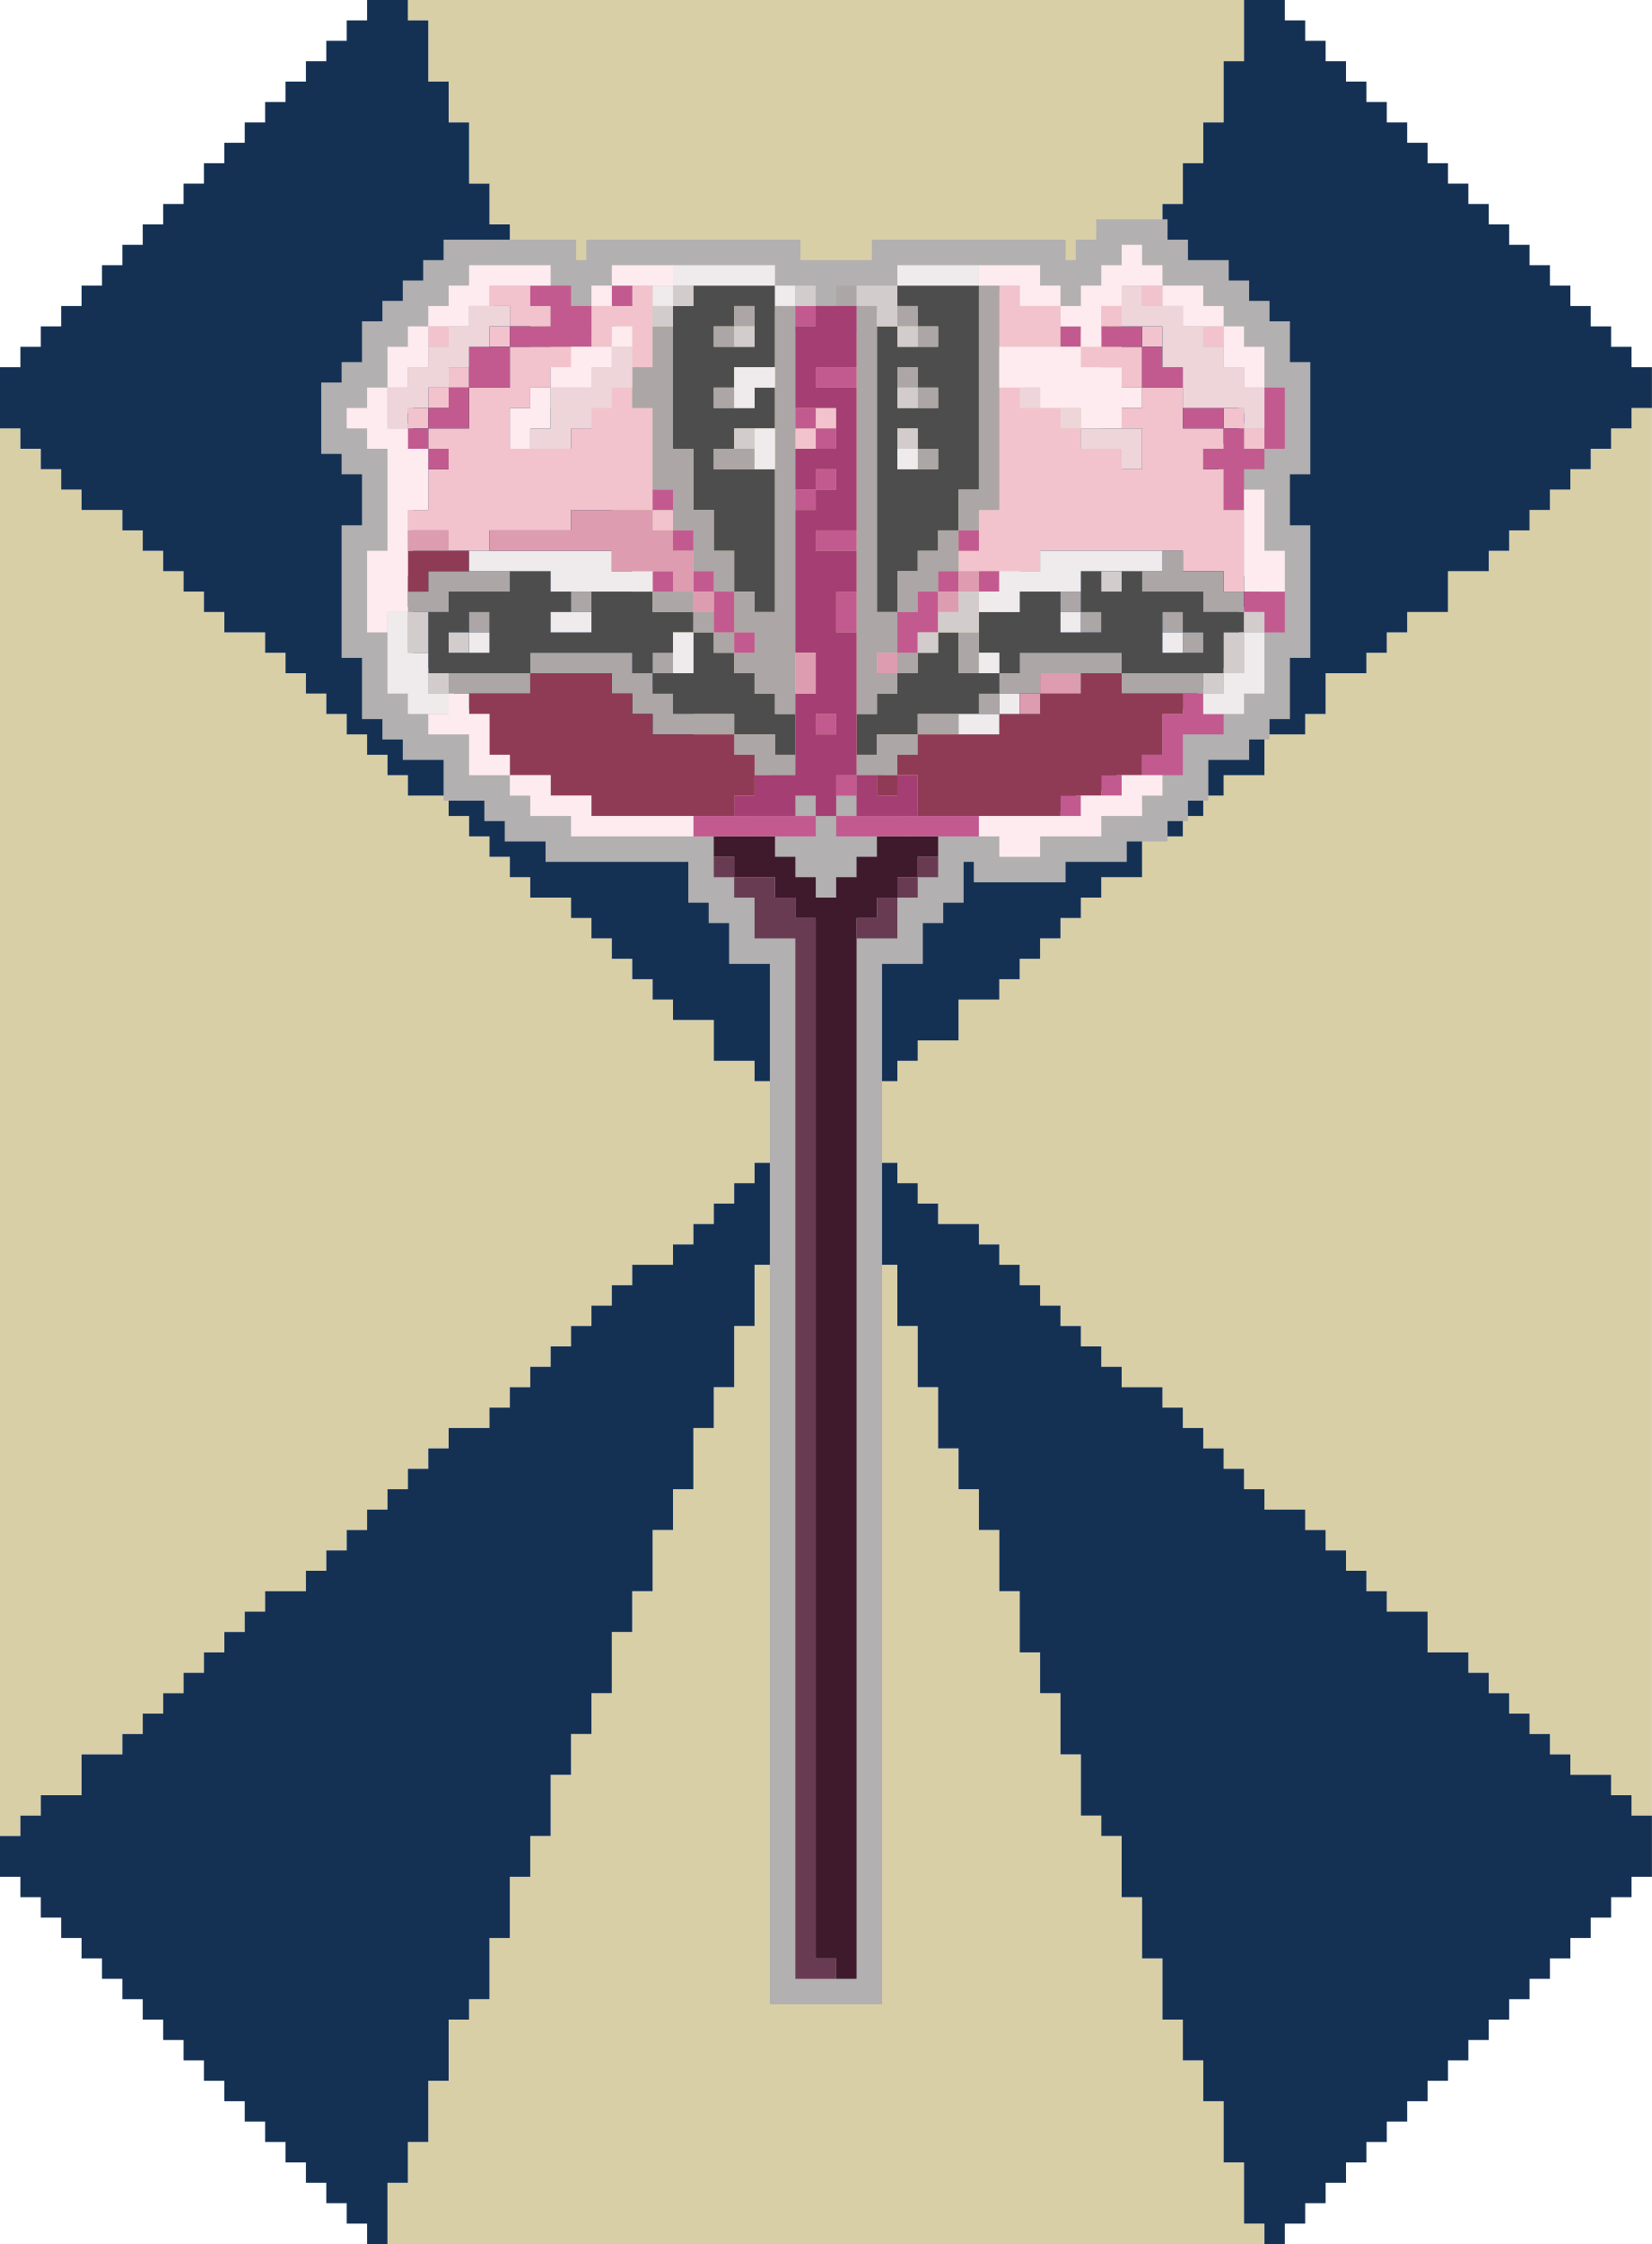
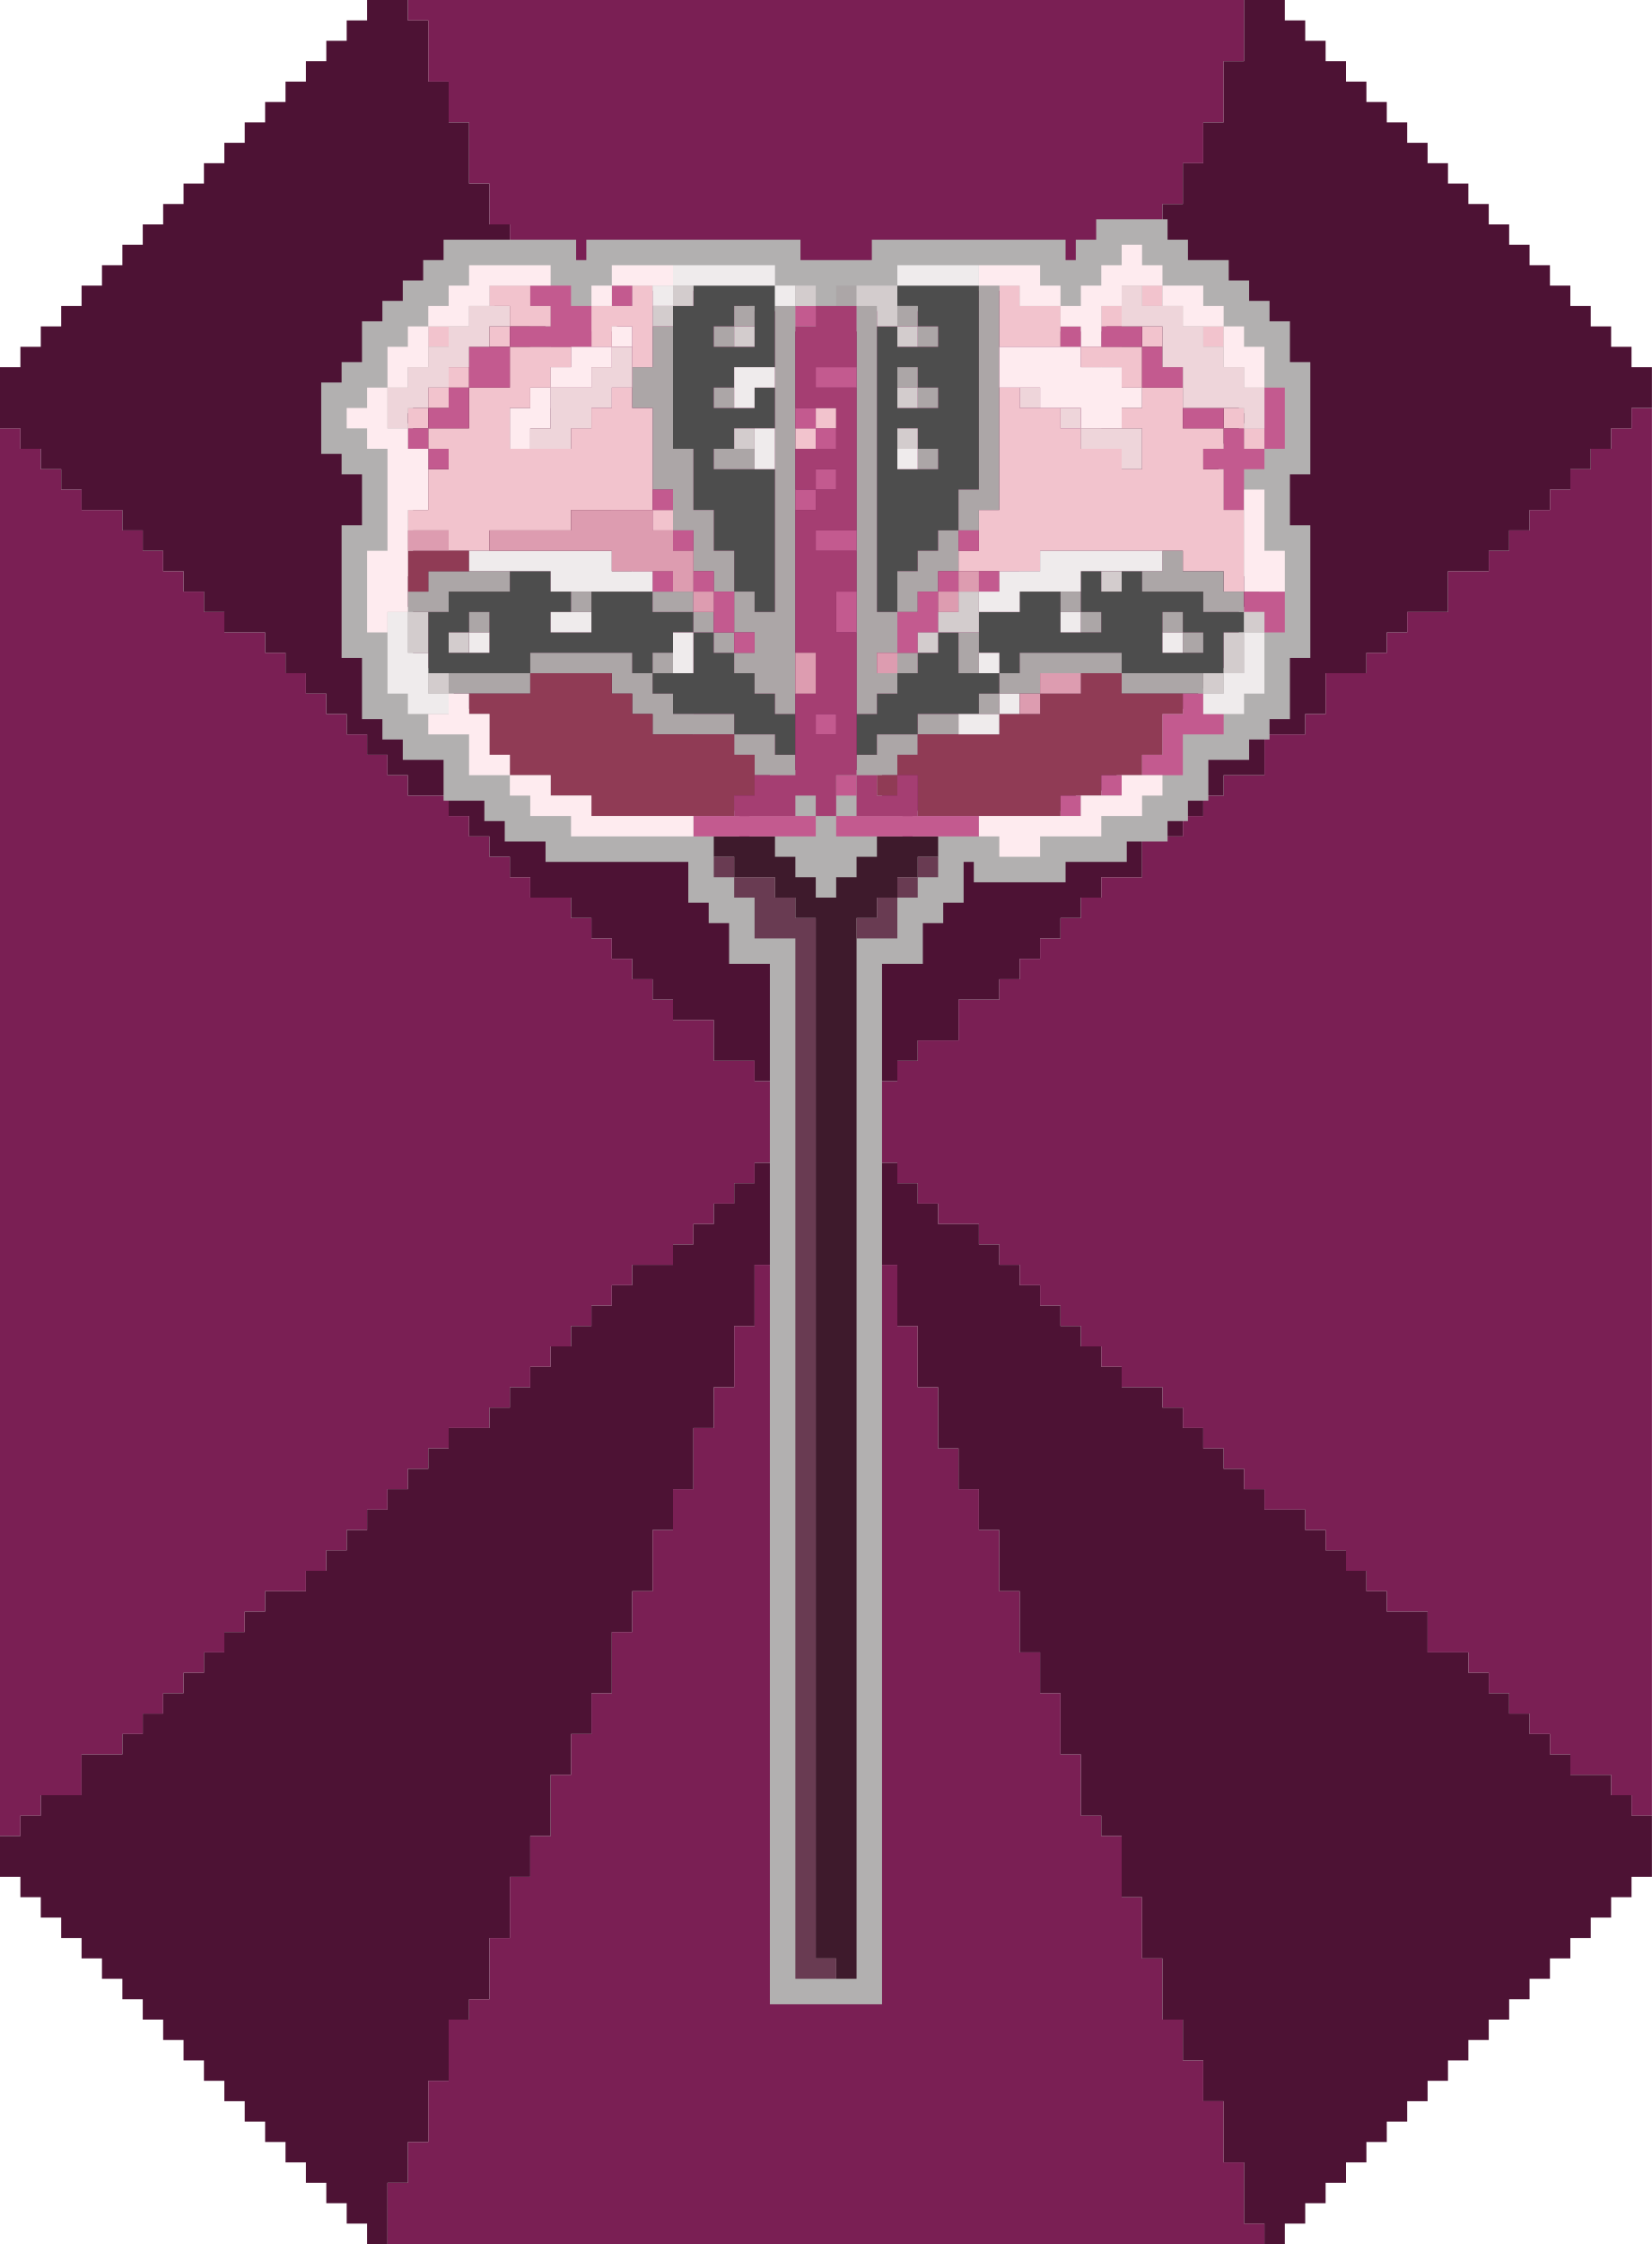
<svg xmlns="http://www.w3.org/2000/svg" preserveAspectRatio="none" overflow="visible" style="display: block;" width="81" height="110" viewBox="0 0 81 110" fill="none">
  <g id="KLON_ÅÄ°ÅESÄ°">
    <g id="Group 300">
-       <path id="color_c5e0eb_1" fill-rule="evenodd" clip-rule="evenodd" d="M20 0H61V3H60V6H59V8H58V10H57V13H56V15H55V18H54V21H53V23H52V25H51V28H50V31H49V33H48V35H47V38H46V40H45V43H44V45H43V47H42V50H41V52H40V50H39V47H38V45H37V42H36V39H35V37H34V35H33V32H32V30H31V27H30V24H29V21H28V20H27V17H26V14H25V11H24V9H23V6H22V4H21V1H20V0ZM80 20H81V89H80V88H79V87H77V86H76V85H75V84H74V83H73V82H72V81H70V79H68V78H67V77H66V76H65V75H64V74H62V73H61V72H60V71H59V70H58V69H57V68H55V67H54V66H53V65H52V64H51V63H50V62H49V61H48V60H46V59H45V58H44V57H43V56H42V54H43V53H44V52H45V51H47V49H49V48H50V47H51V46H52V45H53V44H54V43H56V41H58V40H59V39H60V38H62V36H64V35H65V33H67V32H68V31H69V30H71V28H73V27H74V26H75V25H76V24H77V23H78V22H79V21H80V20ZM0 21H1V22H2V23H3V24H4V25H6V26H7V27H8V28H9V29H10V30H11V31H13V32H14V33H15V34H16V35H17V36H18V37H19V38H20V39H22V40H23V41H24V42H25V43H26V44H28V45H29V46H30V47H31V48H32V49H33V50H35V52H37V53H38V54H39V56H38V57H37V58H36V59H35V60H34V61H33V62H31V63H30V64H29V65H28V66H27V67H26V68H25V69H24V70H22V71H21V72H20V73H19V74H18V75H17V76H16V77H15V78H13V79H12V80H11V81H10V82H9V83H8V84H7V85H6V86H4V88H2V89H1V90H0V22V21ZM40 56H41V58H42V61H43V62H44V65H45V68H46V71H47V73H48V75H49V78H50V81H51V83H52V86H53V89H54V90H55V93H56V96H57V99H58V101H59V103H60V106H61V109H62V110H19V107H20V105H21V102H22V99H23V98H24V95H25V92H26V90H27V87H28V85H29V83H30V80H31V78H32V75H33V73H34V70H35V68H36V65H37V62H38V60H39V58H40V57V56Z" fill="#D9CFA7" />
-       <path id="color_ffffff_1" fill-rule="evenodd" clip-rule="evenodd" d="M18 0H20V1H21V4H22V6H23V9H24V11H25V14H26V17H27V20H28V21H29V24H30V27H31V30H32V32H33V35H34V37H35V39H36V42H37V45H38V47H39V50H40V52H41V50H42V47H43V45H44V43H45V40H46V38H47V35H48V33H49V31H50V28H51V25H52V23H53V21H54V18H55V15H56V13H57V10H58V8H59V6H60V3H61V0H63V1H64V2H65V3H66V4H67V5H68V6H69V7H70V8H71V9H72V10H73V11H74V12H75V13H76V14H77V15H78V16H79V17H80V18H81V20H80V21H79V22H78V23H77V24H76V25H75V26H74V27H73V28H71V30H69V31H68V32H67V33H65V35H64V36H62V38H60V39H59V40H58V41H56V43H54V44H53V45H52V46H51V47H50V48H49V49H47V51H45V52H44V53H43V54H42V56H43V57H44V58H45V59H46V60H48V61H49V62H50V63H51V64H52V65H53V66H54V67H55V68H57V69H58V70H59V71H60V72H61V73H62V74H64V75H65V76H66V77H67V78H68V79H70V81H72V82H73V83H74V84H75V85H76V86H77V87H79V88H80V89H81V92H80V93H79V94H78V95H77V96H76V97H75V98H74V99H73V100H72V101H71V102H70V103H69V104H68V105H67V106H66V107H65V108H64V109H63V110H62V109H61V106H60V103H59V101H58V99H57V96H56V93H55V90H54V89H53V86H52V83H51V81H50V78H49V75H48V73H47V71H46V68H45V65H44V62H43V61H42V58H41V56H40V58H39V60H38V62H37V65H36V68H35V70H34V73H33V75H32V78H31V80H30V83H29V85H28V87H27V90H26V92H25V95H24V98H23V99H22V102H21V105H20V107H19V110H18V109H17V108H16V107H15V106H14V105H13V104H12V103H11V102H10V101H9V100H8V99H7V98H6V97H5V96H4V95H3V94H2V93H1V92H0V90H1V89H2V88H4V86H6V85H7V84H8V83H9V82H10V81H11V80H12V79H13V78H15V77H16V76H17V75H18V74H19V73H20V72H21V71H22V70H24V69H25V68H26V67H27V66H28V65H29V64H30V63H31V62H33V61H34V60H35V59H36V58H37V57H38V56H39V54H38V53H37V52H35V50H33V49H32V48H31V47H30V46H29V45H28V44H26V43H25V42H24V41H23V40H22V39H20V38H19V37H18V36H17V35H16V34H15V33H14V32H13V31H11V30H10V29H9V28H8V27H7V26H6V25H4V24H3V23H2V22H1V21H0V18H1V17H2V16H3V15H4V14H5V13H6V12H7V11H8V10H9V9H10V8H11V7H12V6H13V5H14V4H15V3H16V2H17V1H18V0Z" fill="#143154" />
+       <path id="color_c5e0eb_1" fill-rule="evenodd" clip-rule="evenodd" d="M20 0H61V3H60V6H59V8H58V10H57V13H56V15H55V18H54V21H53V23H52V25H51V28H50V31H49V33H48V35H47V38H46V40H45V43H44V45H43V47H42V50H41V52H40V50H39V47H38V45H37V42H36V39H35V37H34V35H33V32H32V30H31V27H30V24H29V21H28V20H27V17H26V14H25V11H24V9H23V6H22V4H21V1H20V0ZM80 20H81V89H80V88H79V87H77V86H76V85H75V84H74V83H73V82H72V81H70V79H68V78H67V77H66V76H65V75H64V74H62V73H61V72H60V71H59V70H58V69H57V68H55V67H54V66H53V65H52V64H51V63H50V62H49V61H48V60H46V59H45V58H44V57H43V56H42V54H43V53H44V52H45V51H47V49H49V48H50V47H51V46H52V45H53V44H54V43H56V41H58V40H59V39H60V38H62V36H64V35H65V33H67V32H68V31H69V30H71V28H73V27H74V26H75V25H76V24H77V23H78V22H79V21H80V20ZM0 21H1V22H2V23H3V24H4V25H6V26H7V27H8V28H9V29H10V30H11V31H13V32H14V33H15V34H16V35H17V36H18V37H19V38H20V39H22V40H23V41H24V42H25V43H26V44H28V45H29V46H30V47H31V48H32V49H33V50H35V52H37V53H38V54H39V56H38V57H37V58H36V59H35V60H34V61H33V62H31V63H30V64H29V65H28V66H27V67H26V68H25V69H24V70H22V71H21V72H20V73H19V74H18V75H17V76H16V77H15V78H13V79H12V80H11V81H10V82H9V83H8V84H7V85H6V86H4V88H2V89H1V90H0V22V21ZM40 56H41V58H42V61H43V62H44V65H45V68H46V71H47V73H48V75H49V78H50V81H51V83H52V86H53V89H54V90H55V93H56V96H57V99H58V101H59V103H60V106H61V109H62V110H19V107H20V105H21V102H22V99H23V98H24V95H25V92H26V90H27V87H28V85H29V83H30V80H31V78H32V75H33V73H34V70H35V68H36V65H37V62H38V60H39V58H40V57V56Z" fill="#7A1F54" />
+       <path id="color_ffffff_1" fill-rule="evenodd" clip-rule="evenodd" d="M18 0H20V1H21V4H22V6H23V9H24V11H25V14H26V17H27V20H28V21H29V24H30V27H31V30H32V32H33V35H34V37H35V39H36V42H37V45H38V47H39V50H40V52H41V50H42V47H43V45H44V43H45V40H46V38H47V35H48V33H49V31H50V28H51V25H52V23H53V21H54V18H55V15H56V13H57V10H58V8H59V6H60V3H61V0H63V1H64V2H65V3H66V4H67V5H68V6H69V7H70V8H71V9H72V10H73V11H74V12H75V13H76V14H77V15H78V16H79V17H80V18H81V20H80V21H79V22H78V23H77V24H76V25H75V26H74V27H73V28H71V30H69V31H68V32H67V33H65V35H64V36H62V38H60V39H59V40H58V41H56V43H54V44H53V45H52V46H51V47H50V48H49V49H47V51H45V52H44V53H43V54H42V56H43V57H44V58H45V59H46V60H48V61H49V62H50V63H51V64H52V65H53V66H54V67H55V68H57V69H58V70H59V71H60V72H61V73H62V74H64V75H65V76H66V77H67V78H68V79H70V81H72V82H73V83H74V84H75V85H76V86H77V87H79V88H80V89H81V92H80V93H79V94H78V95H77V96H76V97H75V98H74V99H73V100H72V101H71V102H70V103H69V104H68V105H67V106H66V107H65V108H64V109H63V110H62V109H61V106H60V103H59V101H58V99H57V96H56V93H55V90H54V89H53V86H52V83H51V81H50V78H49V75H48V73H47V71H46V68H45V65H44V62H43V61H42V58H41V56H40V58H39V60H38V62H37V65H36V68H35V70H34V73H33V75H32V78H31V80H30V83H29V85H28V87H27V90H26V92H25V95H24V98H23V99H22V102H21V105H20V107H19V110H18V109H17V108H16V107H15V106H14V105H13V104H12V103H11V102H10V101H9V100H8V99H7V98H6V97H5V96H4V95H3V94H2V93H1V92H0V90H1V89H2V88H4V86H6V85H7V84H8V83H9V82H10V81H11V80H12V79H13V78H15V77H16V76H17V75H18V74H19V73H20V72H21V71H22V70H24V69H25V68H26V67H27V66H28V65H29V64H30V63H31V62H33V61H34V60H35V59H36V58H37V57H38V56H39V54H38V53H37V52H35V50H33V49H32V48H31V47H30V46H29V45H28V44H26V43H25V42H24V41H23V40H22V39H20V38H19V37H18V36H17V35H16V34H15V33H14V32H13V31H11V30H10V29H9V28H8V27H7V26H6V25H4V24H3V23H2V22H1V21H0V18H1V17H2V16H3V15H4V14H5V13H6V12H7V11H8V10H9V9H10V8H11V7H12V6H13V5H14V4H15V3H16V2H17V1H18V0Z" fill="#4D1234" />
    </g>
    <path id="Union" d="M56 13H54.75V14.25H56V13ZM57 13H58.25V11.75H57V13ZM57 14H55.75V15.25H57V14ZM59 14H60.25V12.75H59V14ZM59 15H57.75V16.25H59V15ZM60 15H61.25V13.75H60V15ZM60 16H58.75V17.25H60V16ZM61 16H62.25V14.75H61V16ZM61 17H59.75V18.25H61V17ZM62 17H63.25V15.75H62V17ZM62 19H60.75V20.25H62V19ZM63 19H64.25V17.75H63V19ZM63 22V23.25H64.25V22H63ZM62 22V20.75H60.75V22H62ZM62 23V24.25H63.25V23H62ZM61 23V21.75H59.75V23H61ZM61 24H59.75V25.25H61V24ZM62 24H63.25V22.75H62V24ZM62 27H60.75V28.25H62V27ZM63 27H64.25V25.75H63V27ZM63 31V32.25H64.25V31H63ZM62 31V29.75H60.75V31H62ZM62 34V35.25H63.25V34H62ZM61 34V32.75H59.75V34H61ZM61 35V36.25H62.25V35H61ZM60 35V33.75H58.75V35H60ZM60 36V37.25H61.25V36H60ZM58 36V34.75H56.75V36H58ZM58 38V39.25H59.25V38H58ZM57 38V36.75H55.75V38H57ZM57 39V40.25H58.25V39H57ZM56 39V37.75H54.75V39H56ZM56 40V41.25H57.25V40H56ZM54 40V38.75H52.75V40H54ZM54 41V42.25H55.25V41H54ZM51 41V39.75H49.75V41H51ZM51 42V43.25H52.25V42H51ZM49 42H47.75V43.25H49V42ZM49 41H50.25V39.75H49V41ZM46 41V39.75H44.75V41H46ZM46 43V44.25H47.25V43H46ZM45 43V41.75H43.75V43H45ZM45 44V45.25H46.25V44H45ZM44 44V42.75H42.75V44H44ZM44 46V47.25H45.25V46H44ZM42 46V44.75H40.75V46H42ZM42 97V98.25H43.25V97H42ZM39 97H37.75V98.25H39V97ZM39 46H40.25V44.75H39V46ZM37 46H35.75V47.25H37V46ZM37 44H38.25V42.75H37V44ZM36 44H34.75V45.25H36V44ZM36 43H37.25V41.75H36V43ZM35 43H33.75V44.25H35V43ZM35 41H36.25V39.75H35V41ZM28 41H26.75V42.25H28V41ZM28 40H29.25V38.75H28V40ZM26 40H24.75V41.25H26V40ZM26 39H27.25V37.75H26V39ZM25 39H23.75V40.25H25V39ZM25 38H26.25V36.75H25V38ZM23 38H21.75V39.25H23V38ZM23 36H24.25V34.75H23V36ZM21 36H19.75V37.25H21V36ZM21 35H22.25V33.75H21V35ZM20 35H18.75V36.25H20V35ZM20 34H21.25V32.75H20V34ZM19 34H17.75V35.25H19V34ZM19 31H20.25V29.75H19V31ZM18 31H16.75V32.25H18V31ZM18 27V25.75H16.75V27H18ZM19 27V28.25H20.25V27H19ZM19 22H20.25V20.75H19V22ZM18 22H16.75V23.25H18V22ZM18 21H19.25V19.75H18V21ZM17 21H15.75V22.25H17V21ZM17 20V18.75H15.75V20H17ZM18 20V21.25H19.25V20H18ZM18 19V17.75H16.75V19H18ZM19 19V20.25H20.25V19H19ZM19 17V15.75H17.75V17H19ZM20 17V18.25H21.25V17H20ZM20 16V14.75H18.75V16H20ZM21 16V17.25H22.25V16H21ZM21 15V13.75H19.75V15H21ZM22 15V16.25H23.25V15H22ZM22 14V12.75H20.75V14H22ZM23 14V15.25H24.25V14H23ZM23 13V11.75H21.75V13H23ZM27 13H28.25V11.75H27V13ZM27 14H25.75V15.25H27V14ZM28 14H29.25V12.75H28V14ZM28 15H26.75V16.25H28V15ZM29 15V16.25H30.25V15H29ZM29 14V12.75H27.75V14H29ZM30 14V15.25H31.25V14H30ZM30 13V11.75H28.75V13H30ZM38 13H39.25V11.75H38V13ZM38 14H36.75V15.25H38V14ZM40 14H41.25V12.75H40V14ZM40 15H38.75V16.25H40V15ZM41 15V16.25H42.25V15H41ZM41 14V12.75H39.75V14H41ZM44 14V15.25H45.25V14H44ZM44 13V11.75H42.75V13H44ZM51 13H52.25V11.75H51V13ZM51 14H49.75V15.25H51V14ZM52 14H53.25V12.75H52V14ZM52 15H50.75V16.25H52V15ZM53 15V16.25H54.25V15H53ZM53 14V12.75H51.75V14H53ZM54 14V15.25H55.25V14H54ZM54 13V11.75H52.75V13H54ZM55 13V14.25H56.25V13H55ZM55 12V10.75H53.75V12H55ZM56 12H57.25V10.75H56V12ZM39 40H37.75V41.25H39V40ZM40 41V42.25H41.25V41H40ZM38 41V39.75H36.75V41H38ZM38 42H36.75V43.25H38V42ZM39 42H40.25V40.75H39V42ZM39 43H37.75V44.25H39V43ZM40 43H41.25V41.75H40V43ZM40 44H38.75V45.25H40V44ZM41 44V45.25H42.25V44H41ZM41 43V41.75H39.75V43H41ZM42 43V44.25H43.25V43H42ZM42 42V40.75H40.75V42H42ZM43 42V43.25H44.25V42H43ZM43 41H44.25V39.75H43V41ZM41 41H39.75V42.25H41V41ZM42 40V41.25H43.25V40H42ZM42 39H43.25V37.75H42V39ZM41 39V37.75H39.75V39H41ZM40 39H41.25V37.75H40V39ZM39 39V37.75H37.75V39H39ZM56 13V14.25H57V13V11.75H56V13ZM57 13H55.75V14H57H58.25V13H57ZM57 14V15.25H59V14V12.75H57V14ZM59 14H57.75V15H59H60.25V14H59ZM59 15V16.25H60V15V13.75H59V15ZM60 15H58.75V16H60H61.25V15H60ZM60 16V17.25H61V16V14.75H60V16ZM61 16H59.75V17H61H62.25V16H61ZM61 17V18.25H62V17V15.75H61V17ZM62 17H60.75V19H62H63.25V17H62ZM62 19V20.25H63V19V17.75H62V19ZM63 19H61.75V22H63H64.25V19H63ZM63 22V20.75H62V22V23.25H63V22ZM62 22H60.75V23H62H63.25V22H62ZM62 23V21.75H61V23V24.25H62V23ZM61 23H59.75V24H61H62.25V23H61ZM61 24V25.25H62V24V22.75H61V24ZM62 24H60.75V27H62H63.25V24H62ZM62 27V28.25H63V27V25.75H62V27ZM63 27H61.75V31H63H64.25V27H63ZM63 31V29.75H62V31V32.25H63V31ZM62 31H60.75V34H62H63.25V31H62ZM62 34V32.75H61V34V35.25H62V34ZM61 34H59.75V35H61H62.25V34H61ZM61 35V33.75H60V35V36.25H61V35ZM60 35H58.75V36H60H61.25V35H60ZM60 36V34.75H58V36V37.25H60V36ZM58 36H56.75V38H58H59.25V36H58ZM58 38V36.75H57V38V39.25H58V38ZM57 38H55.75V39H57H58.25V38H57ZM57 39V37.75H56V39V40.25H57V39ZM56 39H54.75V40H56H57.25V39H56ZM56 40V38.75H54V40V41.25H56V40ZM54 40H52.75V41H54H55.25V40H54ZM54 41V39.75H51V41V42.25H54V41ZM51 41H49.75V42H51H52.25V41H51ZM51 42V40.75H49V42V43.25H51V42ZM49 42H50.25V41H49H47.75V42H49ZM49 41V39.75H46V41V42.25H49V41ZM46 41H44.75V43H46H47.25V41H46ZM46 43V41.75H45V43V44.25H46V43ZM45 43H43.75V44H45H46.25V43H45ZM45 44V42.75H44V44V45.25H45V44ZM44 44H42.75V46H44H45.25V44H44ZM44 46V44.75H42V46V47.25H44V46ZM42 46H40.75V97H42H43.25V46H42ZM42 97V95.75H39V97V98.25H42V97ZM39 97H40.25V46H39H37.75V97H39ZM39 46V44.75H37V46V47.25H39V46ZM37 46H38.25V44H37H35.75V46H37ZM37 44V42.75H36V44V45.25H37V44ZM36 44H37.25V43H36H34.75V44H36ZM36 43V41.75H35V43V44.25H36V43ZM35 43H36.25V41H35H33.75V43H35ZM35 41V39.75H28V41V42.25H35V41ZM28 41H29.25V40H28H26.75V41H28ZM28 40V38.75H26V40V41.25H28V40ZM26 40H27.25V39H26H24.75V40H26ZM26 39V37.75H25V39V40.25H26V39ZM25 39H26.25V38H25H23.75V39H25ZM25 38V36.75H23V38V39.25H25V38ZM23 38H24.25V36H23H21.75V38H23ZM23 36V34.75H21V36V37.25H23V36ZM21 36H22.25V35H21H19.75V36H21ZM21 35V33.75H20V35V36.25H21V35ZM20 35H21.25V34H20H18.75V35H20ZM20 34V32.75H19V34V35.25H20V34ZM19 34H20.25V31H19H17.75V34H19ZM19 31V29.75H18V31V32.25H19V31ZM18 31H19.25V27H18H16.75V31H18ZM18 27V28.25H19V27V25.75H18V27ZM19 27H20.25V22H19H17.75V27H19ZM19 22V20.75H18V22V23.25H19V22ZM18 22H19.25V21H18H16.75V22H18ZM18 21V19.75H17V21V22.25H18V21ZM17 21H18.25V20H17H15.75V21H17ZM17 20V21.25H18V20V18.75H17V20ZM18 20H19.25V19H18H16.75V20H18ZM18 19V20.25H19V19V17.75H18V19ZM19 19H20.25V17H19H17.75V19H19ZM19 17V18.25H20V17V15.75H19V17ZM20 17H21.25V16H20H18.75V17H20ZM20 16V17.25H21V16V14.75H20V16ZM21 16H22.25V15H21H19.75V16H21ZM21 15V16.25H22V15V13.75H21V15ZM22 15H23.25V14H22H20.75V15H22ZM22 14V15.25H23V14V12.75H22V14ZM23 14H24.25V13H23H21.75V14H23ZM23 13V14.25H27V13V11.75H23V13ZM27 13H25.75V14H27H28.25V13H27ZM27 14V15.25H28V14V12.75H27V14ZM28 14H26.75V15H28H29.25V14H28ZM28 15V16.25H29V15V13.75H28V15ZM29 15H30.25V14H29H27.75V15H29ZM29 14V15.25H30V14V12.75H29V14ZM30 14H31.25V13H30H28.75V14H30ZM30 13V14.25H38V13V11.75H30V13ZM38 13H36.75V14H38H39.25V13H38ZM38 14V15.25H40V14V12.75H38V14ZM40 14H38.75V15H40H41.25V14H40ZM40 15V16.25H41V15V13.75H40V15ZM41 15H42.25V14H41H39.75V15H41ZM41 14V15.25H44V14V12.75H41V14ZM44 14H45.25V13H44H42.75V14H44ZM44 13V14.25H51V13V11.75H44V13ZM51 13H49.75V14H51H52.25V13H51ZM51 14V15.25H52V14V12.75H51V14ZM52 14H50.75V15H52H53.25V14H52ZM52 15V16.25H53V15V13.75H52V15ZM53 15H54.25V14H53H51.75V15H53ZM53 14V15.25H54V14V12.75H53V14ZM54 14H55.25V13H54H52.75V14H54ZM54 13V14.25H55V13V11.75H54V13ZM55 13H56.25V12H55H53.75V13H55ZM55 12V13.25H56V12V10.75H55V12ZM56 12H54.75V13H56H57.25V12H56ZM39 40V41.25H40V40V38.75H39V40ZM40 40H38.75V41H40H41.25V40H40ZM40 41V39.75H38V41V42.25H40V41ZM38 41H36.75V42H38H39.25V41H38ZM38 42V43.25H39V42V40.75H38V42ZM39 42H37.75V43H39H40.25V42H39ZM39 43V44.25H40V43V41.75H39V43ZM40 43H38.75V44H40H41.25V43H40ZM40 44V45.25H41V44V42.75H40V44ZM41 44H42.25V43H41H39.75V44H41ZM41 43V44.25H42V43V41.75H41V43ZM42 43H43.25V42H42H40.75V43H42ZM42 42V43.25H43V42V40.75H42V42ZM43 42H44.25V41H43H41.75V42H43ZM43 41V39.75H41V41V42.25H43V41ZM41 41H42.25V40H41H39.75V41H41ZM41 40V41.25H42V40V38.75H41V40ZM42 40H43.25V39H42H40.75V40H42ZM42 39V37.75H41V39V40.25H42V39ZM41 39H39.75V40H41H42.25V39H41ZM41 40V38.75H40V40V41.25H41V40ZM40 40H41.25V39H40H38.75V40H40ZM40 39V37.75H39V39V40.25H40V39ZM39 39H37.75V40H39H40.25V39H39Z" fill="#B2B0B0" />
    <g id="Klon 1">
      <path id="color_4d4d4d_1" fill-rule="evenodd" clip-rule="evenodd" d="M34 14H38V18H36V19H35V20H37V19H38V21H36V22H35V23H38V30H37V29H36V27H35V25H34V22H33V15H34V14ZM37 15H36V16H35V17H37V16V15ZM44 14H48V24H47V26H46V27H45V28H44V30H43V16H44V17H46V16H45V15H44V14ZM45 18H44V20H46V19H45V18ZM45 21H44V23H46V22H45V21ZM25 28H27V29H28V30H27V31H29V29H32V30H34V31H33V32H32V33H31V32H26V33H21V30H22V29H25V28ZM53 28H54V29H55V28H56V29H59V30H61V31H60V33H55V32H50V33H49V32H48V30H50V29H52V31H54V30H53V29V28ZM24 30H23V31H22V32H24V31V30ZM58 30H57V32H59V31H58V30ZM34 31H35V32H36V33H37V34H38V35H39V37H38V36H36V35H33V34H32V33H34V32V31ZM46 31H47V33H49V34H48V35H45V36H43V37H42V35H43V34H44V33H45V32H46V31Z" fill="#4D4D4D" />
      <path id="color_f2c3cd_1" fill-rule="evenodd" clip-rule="evenodd" d="M24 14H26V15H27V16H25V15H24V14ZM31 14H32V18H31V16H30V17H29V15H31V14ZM49 14H50V15H52V17H49V15V14ZM56 14H57V15H56V14ZM54 15H55V16H54V15ZM21 16H22V17H21V16ZM24 16H25V17H24V16ZM56 16H57V17H56V16ZM59 16H60V17H59V16ZM25 17H28V18H27V19H26V20H25V22H28V21H29V20H30V19H31V20H32V25H28V26H24V27H22V26H20V25H21V23H22V22H21V21H20V20H21V19H22V18H23V19H22V20H21V21H23V19H25V18V17ZM53 17H56V19H55V18H53V17ZM49 19H50V20H52V21H53V22H55V23H56V21H55V20H56V19H58V21H60V20H61V21H60V22H59V23H60V25H61V29H60V28H58V27H51V28H47V27H48V25H49V20V19ZM40 20H41V21H40V20ZM39 21H40V22H39V21ZM61 21H62V22H61V21ZM32 25H33V26H32V25Z" fill="#F2C3CD" />
      <path id="color_aca6a7_1" fill-rule="evenodd" clip-rule="evenodd" d="M41 14H42V15H41V14ZM48 14H49V25H48V26H47V24H48V15V14ZM36 15H37V16H36V15ZM38 15H39V35H38V34H37V33H36V32H35V31H34V30H32V29H34V30H35V31H36V29H35V28H34V26H33V24H32V20H31V18H32V16H33V22H34V25H35V27H36V29H37V30H38V16V15ZM42 15H43V30H44V28H45V27H46V26H47V28H46V29H45V30H44V32H43V33H44V32H45V33H44V34H43V35H42V16V15ZM44 15H45V16H44V15ZM35 16H36V17H35V16ZM45 16H46V17H45V16ZM44 18H45V19H44V18ZM35 19H36V20H35V19ZM45 19H46V20H45V19ZM35 22H37V23H35V22ZM45 22H46V23H45V22ZM57 27H58V28H60V29H61V30H59V29H56V28H57V27ZM21 28H25V29H22V30H20V29H21V28ZM28 29H29V30H28V29ZM52 29H53V30H52V29ZM23 30H24V31H23V30ZM37 31H36V32H37V31ZM53 30H54V31H53V30ZM57 30H58V31H57V30ZM47 31H48V33H47V32V31ZM58 31H59V32H58V31ZM26 32H31V33H32V32H33V33H32V34H33V35H36V36H32V35H31V34H30V33H26V32ZM50 32H55V33H51V34H49V33H50V32ZM22 33H26V34H22V33ZM55 33H59V34H55V33ZM48 34H49V35H48V34ZM45 35H47V36H45V35ZM36 36H38V37H39V38H37V37H36V36ZM43 36H45V37H44V38H42V37H43V36Z" fill="#ACA6A7" />
      <path id="color_3e1a2c_1" fill-rule="evenodd" clip-rule="evenodd" d="M35 41H38V42H39V43H40V44H41V43H42V42H43V41H46V42H45V43H44V44H43V45H42V97H41V96H40V45H39V44H38V43H36V42H35V41Z" fill="#3E1A2C" />
      <path id="color_903b55_1" fill-rule="evenodd" clip-rule="evenodd" d="M20 27H23V28H21V29H20V28V27ZM26 33H30V34H31V35H32V36H36V37H37V39H36V40H29V39H27V38H25V37H24V35H23V34H26V33ZM53 33H55V34H58V35H57V37H56V38H54V39H52V40H45V38H44V37H45V36H49V35H51V34H53V33ZM43 38H44V39H43V38Z" fill="#903B55" />
      <path id="color_c35a8f_1" fill-rule="evenodd" clip-rule="evenodd" d="M26 14H28V15H29V17H25V16H27V15H26V14ZM30 14H31V15H30V14ZM39 15H40V16H39V15ZM52 16H53V17H52V16ZM54 16H56V17H54V16ZM23 17H25V19H23V18V17ZM56 17H57V18H58V19H56V18V17ZM40 18H42V19H40V18ZM22 19H23V21H21V20H22V19ZM62 19H63V22H62V20V19ZM39 20H40V21H39V20ZM58 20H60V21H58V20ZM20 21H21V22H20V21ZM40 21H41V22H40V21ZM60 21H61V22H62V23H61V25H60V23H59V22H60V21ZM21 22H22V23H21V22ZM40 23H41V24H40V23ZM32 24H33V25H32V24ZM39 24H40V25H39V24ZM33 26H34V27H33V26ZM40 26H42V27H40V26ZM47 26H48V27H47V26ZM32 28H33V29H32V28ZM34 28H35V29H34V28ZM46 28H47V29H46V28ZM48 28H49V29H48V28ZM35 29H36V31H35V30V29ZM41 29H42V31H41V30V29ZM45 29H46V31H45V32H44V30H45V29ZM61 29H63V31H62V30H61V29ZM36 31H37V32H36V31ZM58 34H59V35H60V36H58V38H56V37H57V35H58V34ZM40 35H41V36H40V35ZM41 38H42V39H41V38ZM54 38H55V39H54V38ZM52 39H53V40H52V39ZM34 40H40V41H34V40ZM41 40H48V41H41V40Z" fill="#C35A8F" />
      <path id="color_efebec_1" fill-rule="evenodd" clip-rule="evenodd" d="M33 13H38V14H33V13ZM44 13H48V14H44V13ZM32 14H33V15H32V14ZM38 14H39V15H38V14ZM36 18H38V19H37V20H36V19V18ZM37 21H38V23H37V22V21ZM44 22H45V23H44V22ZM23 27H30V28H32V29H27V28H23V27ZM51 27H57V28H53V29H50V30H48V29H49V28H51V27ZM19 30H20V32H21V34H22V35H20V34H19V31V30ZM27 30H29V31H27V30ZM52 30H53V31H52V30ZM23 31H24V32H23V31ZM33 31H34V33H33V32V31ZM57 31H58V32H57V31ZM61 31H62V34H61V35H59V34H60V33H61V32V31ZM48 32H49V33H48V32ZM49 34H50V35H49V34ZM47 35H49V36H47V35Z" fill="#EFEBEC" />
      <path id="color_a53e72_1" fill-rule="evenodd" clip-rule="evenodd" d="M40 15H42V18H40V19H42V26H40V27H42V29H41V31H42V38H41V40H40V39H39V40H36V39H37V38H39V34H40V32H39V25H40V24H39V22H41V20H39V16H40V15ZM41 23H40V24H41V23ZM41 35H40V36H41V35ZM42 38H43V39H44V38H45V40H42V39V38Z" fill="#A53E72" />
      <path id="color_693b52_1" fill-rule="evenodd" clip-rule="evenodd" d="M35 42H36V43H35V42ZM45 42H46V43H45V42ZM36 43H38V44H39V45H40V96H41V97H39V46H37V44H36V43ZM44 43H45V44H44V43ZM43 44H44V46H42V45H43V44Z" fill="#693B52" />
      <path id="color_feebef_1" fill-rule="evenodd" clip-rule="evenodd" d="M23 13H27V14H24V15H23V16H21V15H22V14H23V13ZM30 13H33V14H30V13ZM29 14H30V15H29V14ZM20 16H21V18H20V19H19V17H20V16ZM30 16H31V17H30V16ZM28 17H30V18H29V19H27V18H28V17ZM18 19H19V21H20V22H21V25H20V30H19V31H18V27H19V22H18V21H17V20H18V19ZM26 19H27V21H26V22H25V20H26V19ZM22 34H23V35H24V37H25V38H23V36H21V35H22V34ZM25 38H27V39H29V40H34V41H28V40H26V39H25V38Z" fill="#FEEBEF" />
      <path id="color_feebef_2" fill-rule="evenodd" clip-rule="evenodd" d="M55 12H56V13H57V14H55V15H54V17H53V16H52V15H50V14H48V13H51V14H52V15H53V14H54V13H55V12ZM57 14H59V15H60V16H58V15H57V14ZM60 16H61V17H62V19H61V18H60V17V16ZM49 17H53V18H55V19H56V20H55V21H53V20H51V19H49V18V17ZM61 24H62V27H63V29H61V25V24ZM55 38H57V39H56V40H54V41H51V42H49V41H48V40H53V39H55V38Z" fill="#FEEBEF" />
      <path id="color_dd9cb0_1" fill-rule="evenodd" clip-rule="evenodd" d="M28 25H32V26H33V27H34V29H33V28H30V27H24V26H28V25ZM20 26H22V27H20V26ZM47 28H48V29H47V28ZM34 29H35V30H34V29ZM46 29H47V30H46V29ZM39 32H40V34H39V33V32ZM43 32H44V33H43V32ZM51 33H53V34H51V33ZM50 34H51V35H50V34Z" fill="#DD9CB0" />
      <path id="color_eed5da_1" fill-rule="evenodd" clip-rule="evenodd" d="M55 14H56V15H58V16H59V17H60V18H61V19H62V21H61V20H58V18H57V16H55V15V14ZM50 19H51V20H50V19ZM52 20H53V21H52V20ZM53 21H56V23H55V22H53V21Z" fill="#EED5DA" />
      <path id="color_eed5da_2" fill-rule="evenodd" clip-rule="evenodd" d="M23 15H25V16H24V17H23V18H22V19H21V20H20V21H19V19H20V18H21V17H22V16H23V15ZM30 17H31V19H30V20H29V21H28V22H26V21H27V19H29V18H30V17Z" fill="#EED5DA" />
      <path id="color_d3cccd_1" fill-rule="evenodd" clip-rule="evenodd" d="M33 14H34V15H33V14ZM39 14H40V15H39V14ZM42 14H44V16H43V15H42V14ZM32 15H33V16H32V15ZM36 16H37V17H36V16ZM44 16H45V17H44V16ZM44 19H45V20H44V19ZM36 21H37V22H36V21ZM44 21H45V22H44V21ZM54 28H55V29H54V28ZM47 29H48V31H46V30H47V29ZM61 30H62V31H61V30ZM45 31H46V32H45V31ZM60 31H61V33H60V32V31ZM59 33H60V34H59V33Z" fill="#D3CCCD" />
      <path id="color_d3cccd_2" fill-rule="evenodd" clip-rule="evenodd" d="M20 30H21V32H20V31V30ZM22 31H23V32H22V31ZM21 33H22V34H21V33Z" fill="#D3CCCD" />
    </g>
  </g>
</svg>
